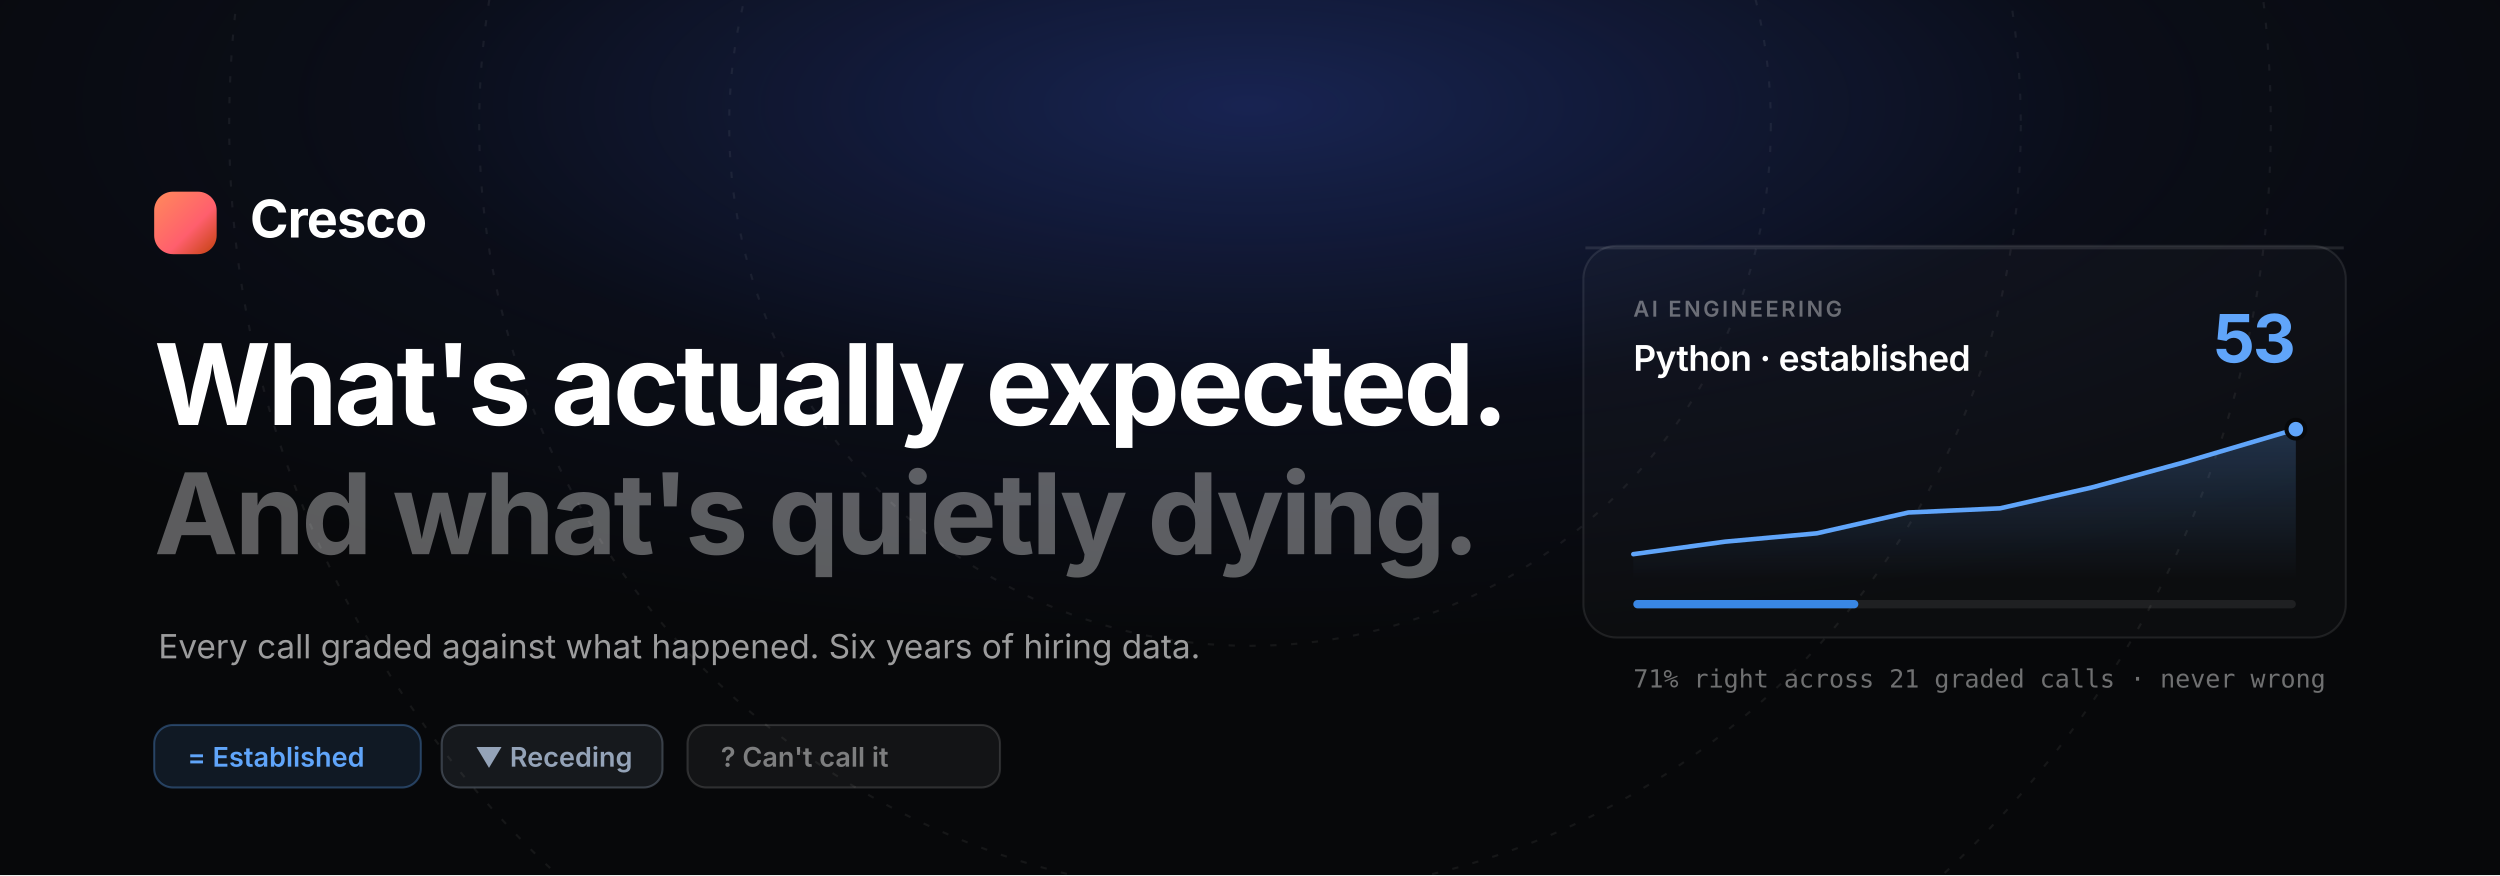
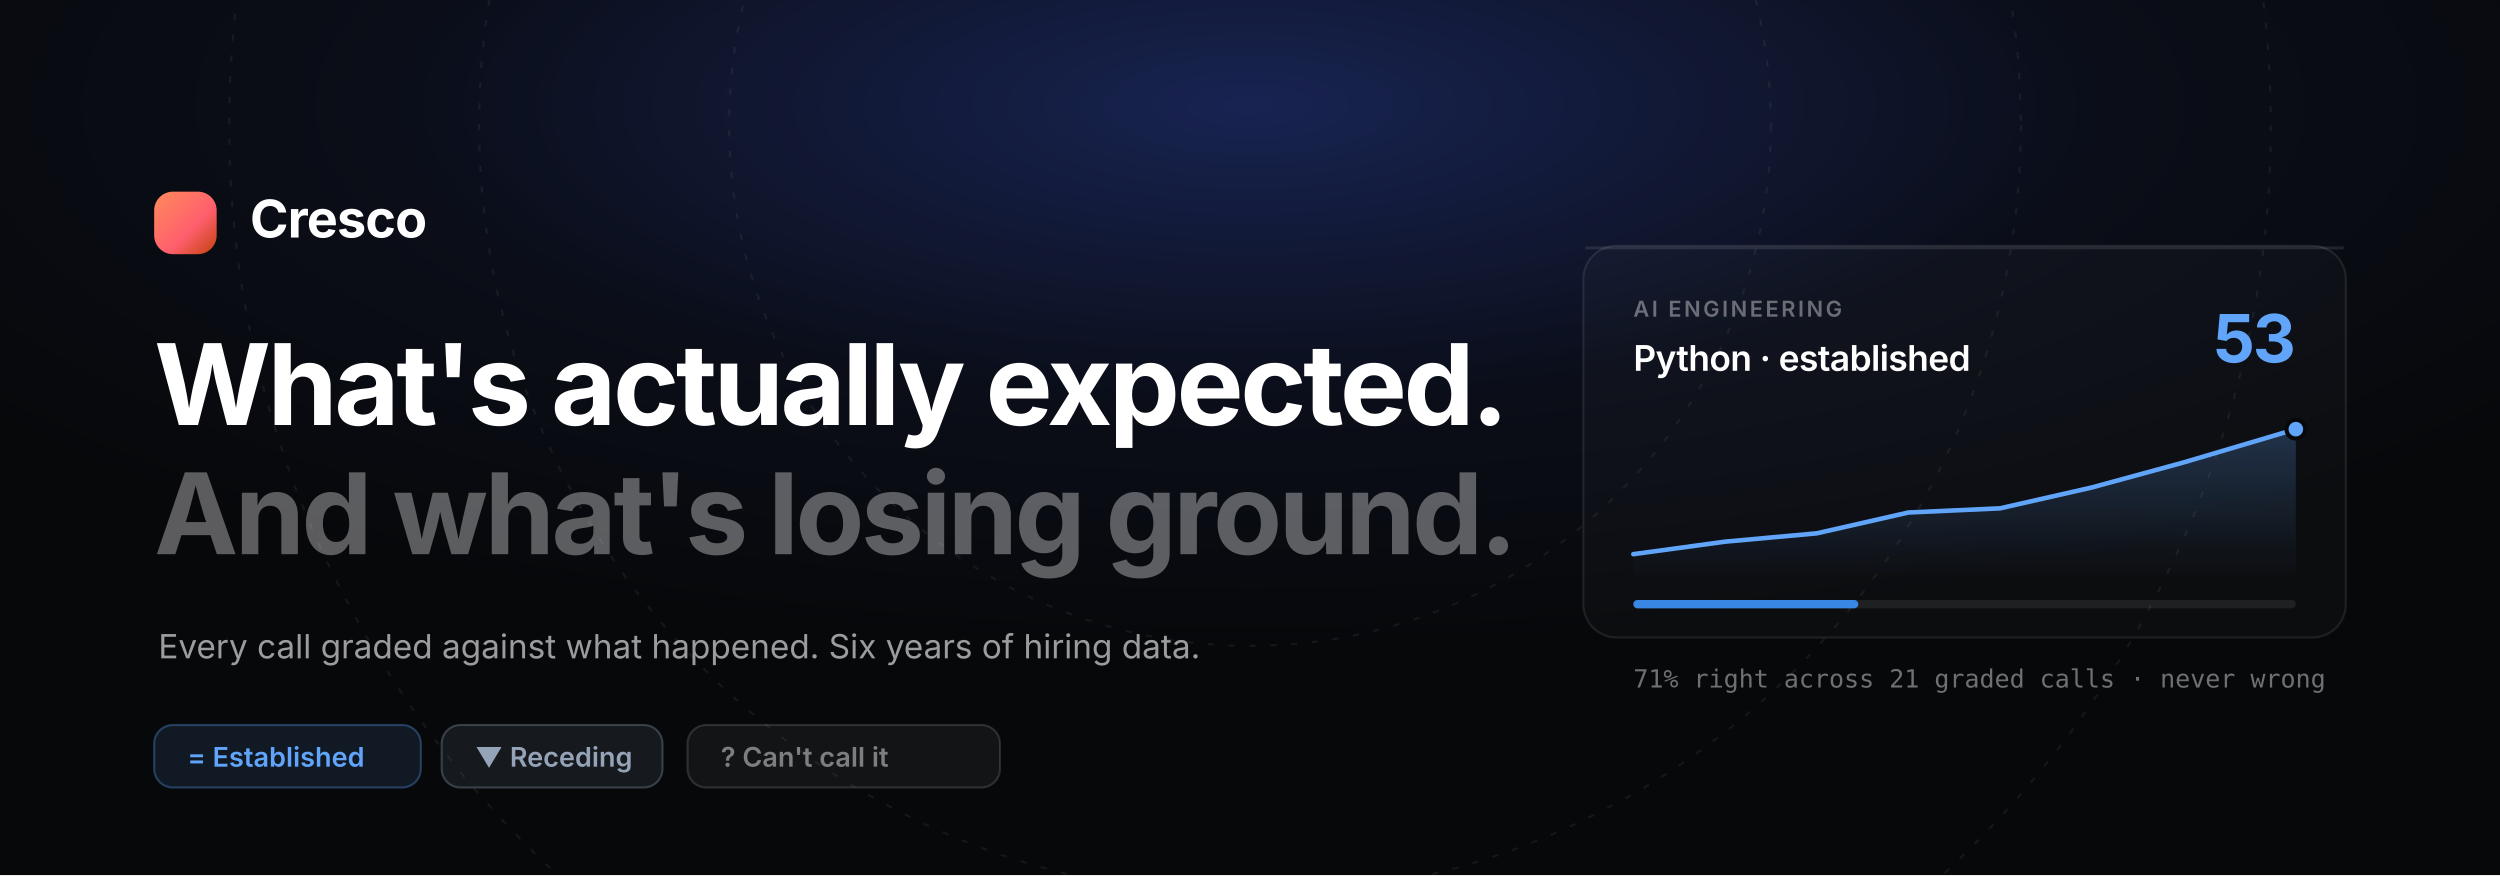
<svg xmlns="http://www.w3.org/2000/svg" viewBox="0 0 1200 420" role="img" aria-label="Cresco — what to learn next, and where to learn it free">
  <defs>
    <radialGradient id="glow" cx="50%" cy="12%" r="62%">
      <stop offset="0%" stop-color="#3859dc" stop-opacity="0.34" />
      <stop offset="55%" stop-color="#3859dc" stop-opacity="0.07" />
      <stop offset="100%" stop-color="#3859dc" stop-opacity="0" />
    </radialGradient>
    <linearGradient id="mark" x1="0" y1="0" x2="1" y2="1">
      <stop offset="0%" stop-color="#ff8a5b" />
      <stop offset="60%" stop-color="#ff5f6d" />
      <stop offset="100%" stop-color="#c2410c" />
    </linearGradient>
    <linearGradient id="fade" x1="0" y1="0" x2="0" y2="1">
      <stop offset="0%" stop-color="#60a5fa" stop-opacity="0.24" />
      <stop offset="100%" stop-color="#60a5fa" stop-opacity="0" />
    </linearGradient>
    <linearGradient id="fade2" x1="0" y1="0" x2="0" y2="1">
      <stop offset="0%" stop-color="#fbbf24" stop-opacity="0.18" />
      <stop offset="100%" stop-color="#fbbf24" stop-opacity="0" />
    </linearGradient>
  </defs>
  <rect width="1200" height="420" fill="#07080a" />
  <rect width="1200" height="420" fill="url(#glow)" />
  <g fill="none" stroke="#ffffff" stroke-opacity="0.06" stroke-dasharray="3 7">
    <circle cx="600" cy="60" r="250" />
    <circle cx="600" cy="60" r="370" />
    <circle cx="600" cy="60" r="490" />
  </g>
  <g transform="translate(74, 92)">
    <rect width="30" height="30" rx="9" fill="url(#mark)" />
    <text x="46" y="22" font-family="Inter, Helvetica, Arial, sans-serif" font-size="25" font-weight="700" fill="#fff" letter-spacing="-0.4">Cresco</text>
  </g>
  <text x="74" y="204" font-family="Inter, Helvetica, Arial, sans-serif" font-size="54" font-weight="700" fill="#ffffff" letter-spacing="-1.6">What's actually expected.</text>
-   <text x="74" y="266" font-family="Inter, Helvetica, Arial, sans-serif" font-size="54" font-weight="700" fill="#ffffff" fill-opacity="0.34" letter-spacing="-1.6">And what's quietly dying.</text>
+   <text x="74" y="266" font-family="Inter, Helvetica, Arial, sans-serif" font-size="54" font-weight="700" fill="#ffffff" fill-opacity="0.34" letter-spacing="-1.6">And what's losing ground.</text>
  <text x="76" y="316" font-family="Inter, Helvetica, Arial, sans-serif" font-size="16" fill="#ffffff" fill-opacity="0.6">Every call graded against what happened. Six years of hiring data.</text>
  <g font-family="Inter, Helvetica, Arial, sans-serif" font-size="13" font-weight="600">
    <g transform="translate(74, 348)">
      <rect width="128" height="30" rx="9" fill="#60a5fa" fill-opacity="0.11" stroke="#60a5fa" stroke-opacity="0.32" />
      <text x="16" y="20" fill="#60a5fa">= Established</text>
    </g>
    <g transform="translate(212, 348)">
      <rect width="106" height="30" rx="9" fill="#94a3b8" fill-opacity="0.11" stroke="#94a3b8" stroke-opacity="0.32" />
      <text x="16" y="20" fill="#94a3b8">▼ Receding</text>
    </g>
    <g transform="translate(330, 348)">
      <rect width="150" height="30" rx="9" fill="#ffffff" fill-opacity="0.05" stroke="#ffffff" stroke-opacity="0.14" />
      <text x="16" y="20" fill="#ffffff" fill-opacity="0.45">? Can't call it</text>
    </g>
  </g>
  <g transform="translate(760, 118)">
    <rect width="366" height="188" rx="16" fill="#ffffff" fill-opacity="0.022" stroke="#ffffff" stroke-opacity="0.09" />
    <line x1="1" y1="1" x2="365" y2="1" stroke="#ffffff" stroke-opacity="0.10" stroke-width="1.4" />
    <text x="24" y="34" font-family="Inter, Helvetica, Arial, sans-serif" font-size="10.5" font-weight="600" fill="#ffffff" fill-opacity="0.38" letter-spacing="1.2">AI ENGINEERING</text>
    <text x="24" y="60" font-family="Inter, Helvetica, Arial, sans-serif" font-size="17" font-weight="600" fill="#ffffff" letter-spacing="-0.3">Python · established</text>
    <text x="342" y="56" text-anchor="end" font-family="Inter, Helvetica, Arial, sans-serif" font-size="32" font-weight="700" fill="#60a5fa" letter-spacing="-1">53</text>
    <path d="M 24 148 L 68 142 L 112 138 L 156 128 L 200 126 L 244 116 L 288 104 L 342 88 L 342 160 L 24 160 Z" fill="url(#fade)" />
    <path d="M 24 148 L 68 142 L 112 138 L 156 128 L 200 126 L 244 116 L 288 104 L 342 88" fill="none" stroke="#60a5fa" stroke-width="2.2" stroke-linecap="round" stroke-linejoin="round" />
    <circle cx="342" cy="88" r="4.5" fill="#60a5fa" stroke="#07080a" stroke-width="2" />
    <rect x="24" y="170" width="318" height="4" rx="2" fill="#ffffff" fill-opacity="0.08" />
    <rect x="24" y="170" width="108" height="4" rx="2" fill="#3987e5" />
  </g>
  <text x="784" y="330" font-family="ui-monospace, SFMono-Regular, Menlo, monospace" font-size="12" fill="#ffffff" fill-opacity="0.42">71% right across 21 graded calls · never wrong</text>
</svg>
